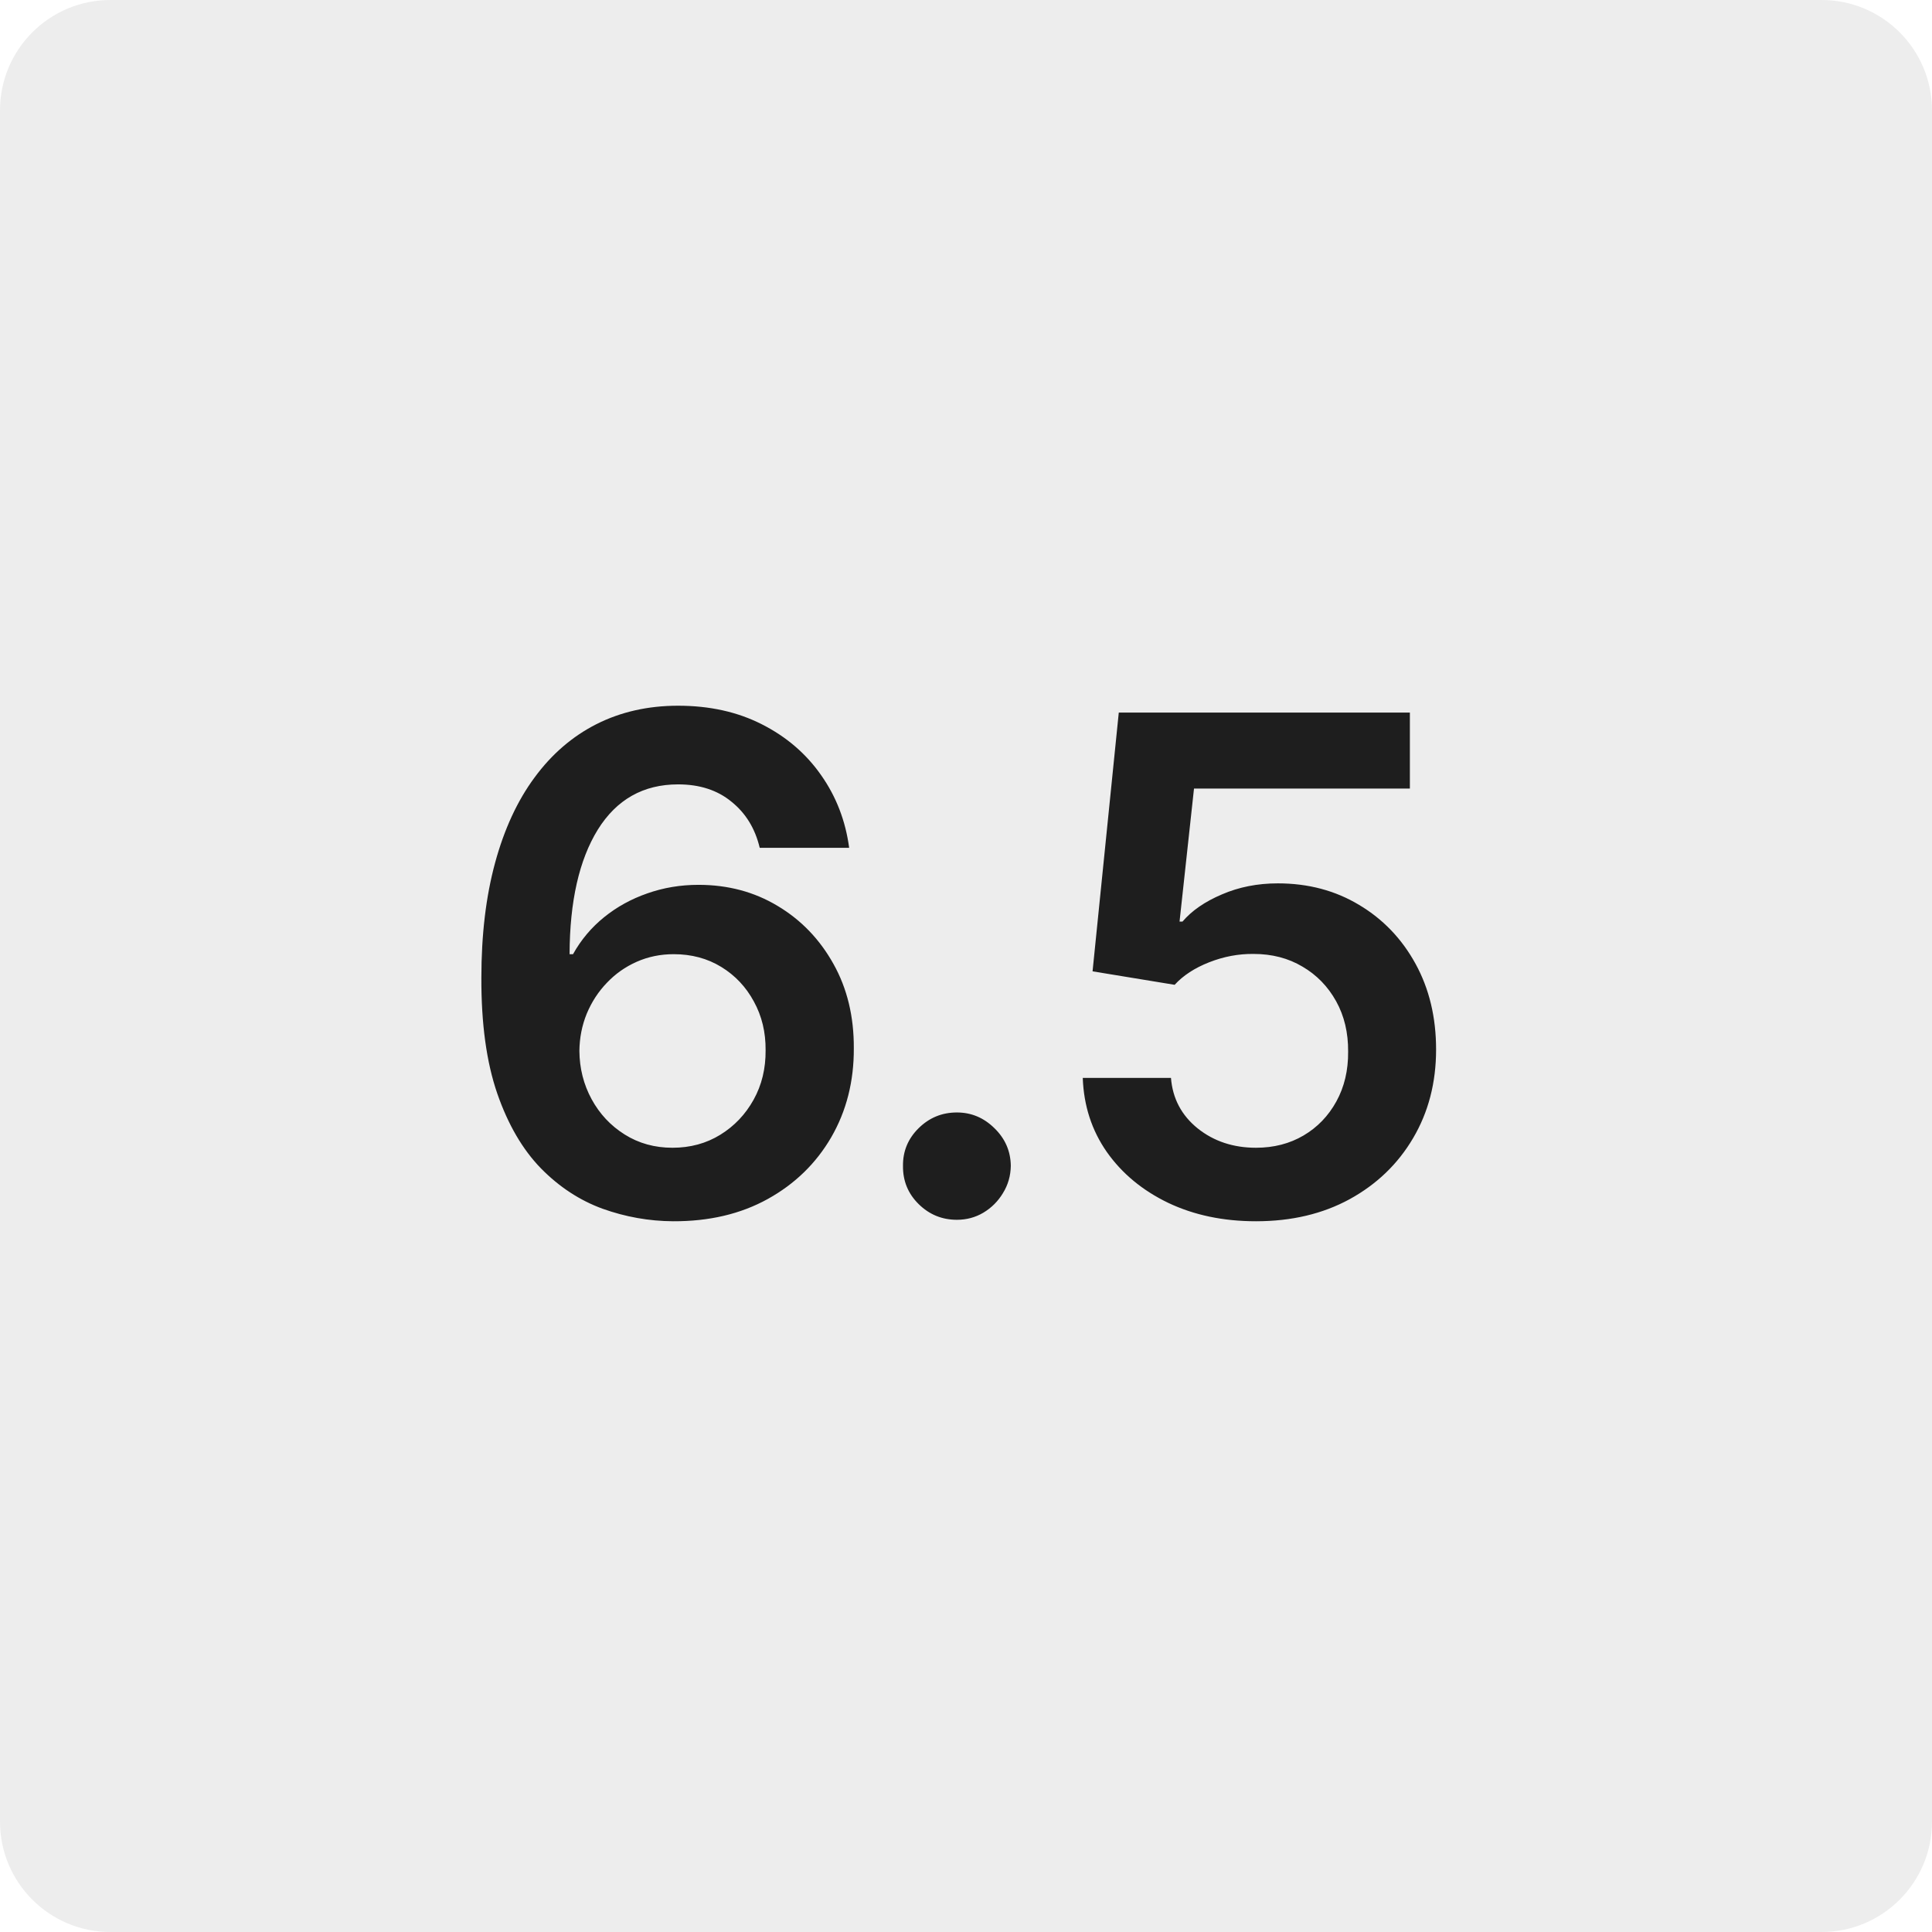
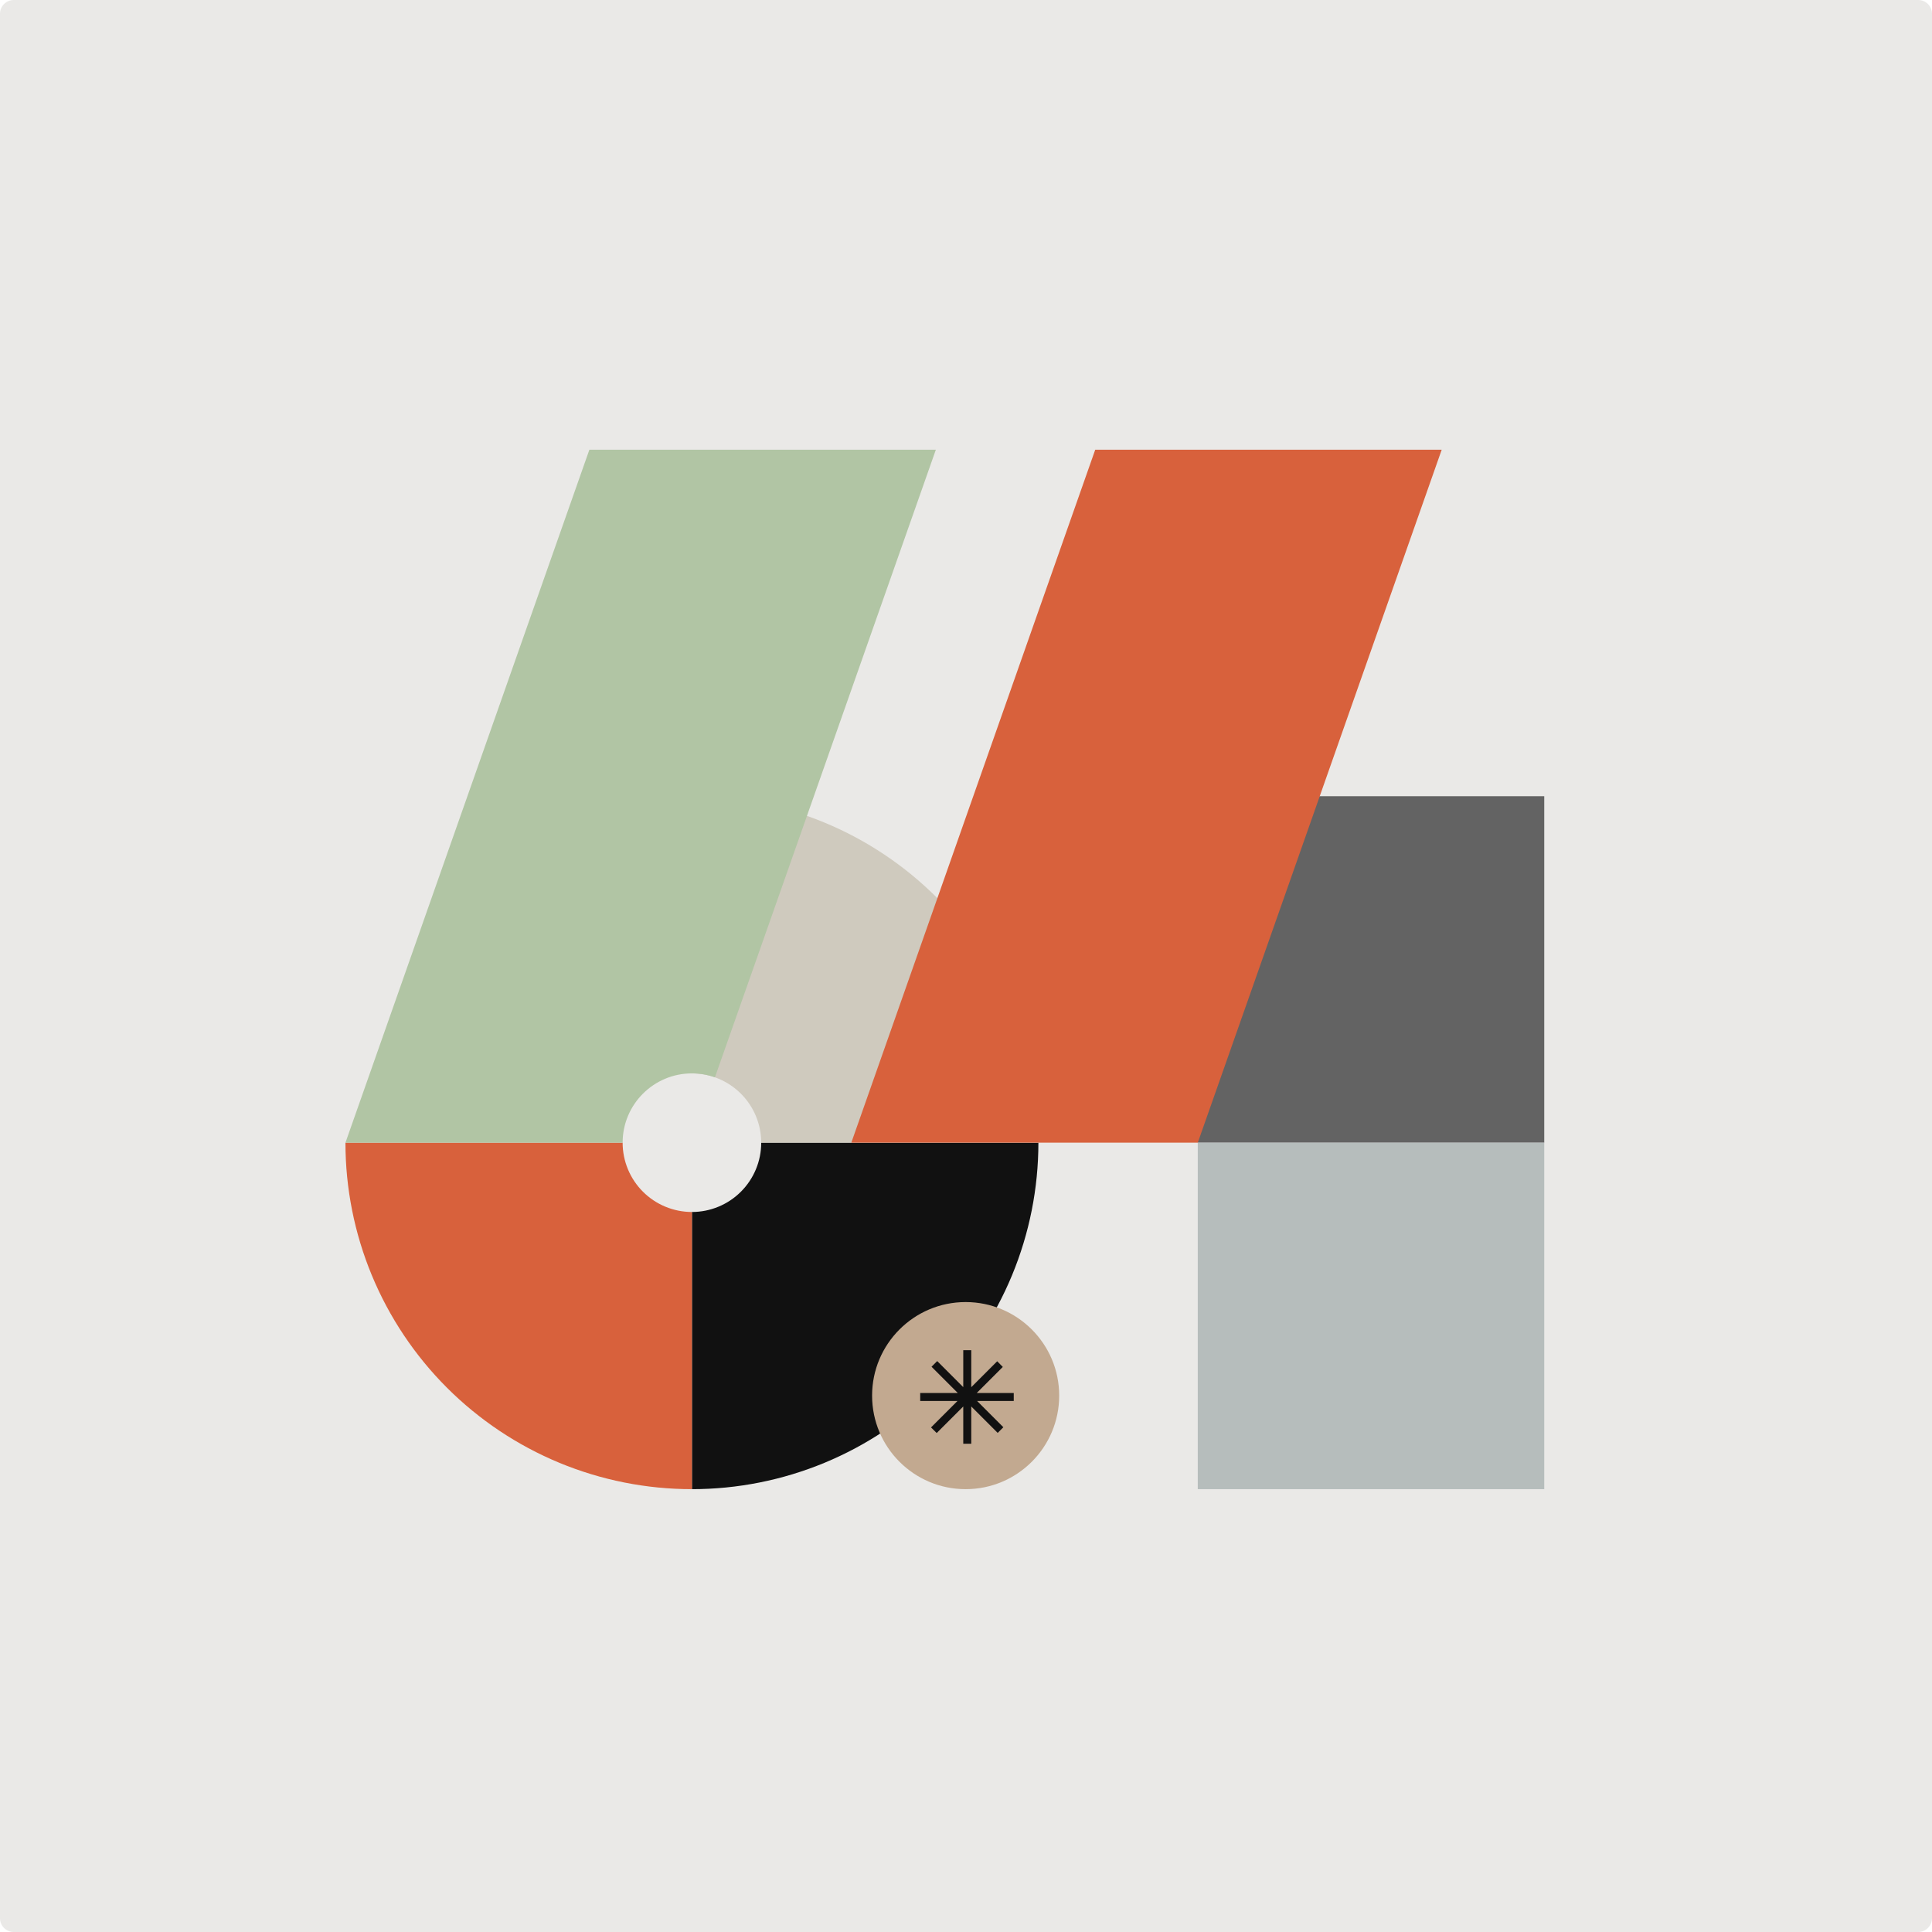
<svg xmlns="http://www.w3.org/2000/svg" width="280" height="280" viewBox="0 0 280 280" fill="none">
-   <path d="M0 16C0 7.163 7.163 0 16 0H264C272.837 0 280 7.163 280 16V264C280 272.837 272.837 280 264 280H16C7.163 280 0 272.837 0 264V16Z" fill="#EDEDED" />
-   <path d="M97.534 176.994C94.054 176.971 90.657 176.367 87.342 175.183C84.028 173.976 81.045 172.023 78.394 169.324C75.742 166.601 73.635 162.991 72.072 158.493C70.51 153.971 69.74 148.372 69.764 141.696C69.764 135.47 70.427 129.918 71.753 125.041C73.079 120.164 74.984 116.045 77.47 112.683C79.956 109.298 82.951 106.717 86.454 104.942C89.982 103.166 93.924 102.278 98.28 102.278C102.849 102.278 106.897 103.178 110.425 104.977C113.976 106.777 116.84 109.239 119.018 112.364C121.196 115.465 122.546 118.969 123.067 122.875H110.105C109.442 120.081 108.081 117.856 106.021 116.199C103.985 114.518 101.405 113.678 98.28 113.678C93.237 113.678 89.355 115.867 86.632 120.247C83.933 124.627 82.572 130.64 82.548 138.287H83.046C84.206 136.204 85.709 134.416 87.555 132.925C89.402 131.433 91.485 130.285 93.805 129.48C96.149 128.652 98.623 128.237 101.227 128.237C105.489 128.237 109.312 129.255 112.697 131.291C116.107 133.327 118.805 136.133 120.794 139.707C122.783 143.259 123.765 147.33 123.741 151.923C123.765 156.705 122.676 161.002 120.474 164.814C118.273 168.602 115.207 171.585 111.277 173.763C107.347 175.941 102.766 177.018 97.534 176.994ZM97.463 166.341C100.044 166.341 102.352 165.714 104.388 164.459C106.424 163.204 108.034 161.511 109.217 159.381C110.401 157.25 110.981 154.859 110.957 152.207C110.981 149.603 110.413 147.248 109.253 145.141C108.116 143.034 106.542 141.365 104.53 140.134C102.518 138.902 100.221 138.287 97.641 138.287C95.723 138.287 93.936 138.654 92.278 139.388C90.621 140.122 89.177 141.14 87.946 142.442C86.715 143.72 85.744 145.212 85.034 146.916C84.347 148.597 83.992 150.396 83.969 152.314C83.992 154.847 84.584 157.179 85.744 159.31C86.904 161.44 88.502 163.145 90.538 164.423C92.574 165.702 94.883 166.341 97.463 166.341ZM138.68 176.781C136.526 176.781 134.679 176.024 133.141 174.509C131.602 172.993 130.844 171.147 130.868 168.969C130.844 166.838 131.602 165.015 133.141 163.5C134.679 161.985 136.526 161.227 138.68 161.227C140.764 161.227 142.575 161.985 144.114 163.5C145.676 165.015 146.469 166.838 146.493 168.969C146.469 170.413 146.09 171.727 145.357 172.911C144.646 174.094 143.699 175.041 142.516 175.751C141.356 176.438 140.077 176.781 138.68 176.781ZM182.028 176.994C177.294 176.994 173.056 176.107 169.315 174.331C165.575 172.532 162.604 170.07 160.402 166.945C158.224 163.82 157.064 160.245 156.922 156.22H169.706C169.943 159.203 171.233 161.642 173.577 163.536C175.92 165.406 178.738 166.341 182.028 166.341C184.609 166.341 186.905 165.749 188.918 164.565C190.93 163.382 192.516 161.736 193.676 159.629C194.836 157.522 195.404 155.119 195.381 152.42C195.404 149.674 194.824 147.236 193.641 145.105C192.457 142.974 190.835 141.305 188.776 140.098C186.716 138.867 184.348 138.251 181.673 138.251C179.495 138.228 177.353 138.63 175.246 139.459C173.139 140.287 171.47 141.376 170.239 142.726L158.342 140.773L162.142 103.273H204.33V114.281H173.044L170.949 133.564H171.375C172.724 131.978 174.63 130.664 177.092 129.622C179.554 128.557 182.253 128.024 185.189 128.024C189.592 128.024 193.522 129.066 196.979 131.149C200.435 133.209 203.158 136.05 205.146 139.672C207.135 143.294 208.129 147.437 208.129 152.101C208.129 156.907 207.017 161.192 204.791 164.956C202.589 168.696 199.524 171.644 195.594 173.798C191.688 175.929 187.166 176.994 182.028 176.994Z" fill="#1E1E1E" />
+   <rect width="280" height="280" rx="2" fill="#EAE9E7" />
+   <path d="M150.492 165.607C150.492 172.201 149.194 178.731 146.67 184.823C144.147 190.915 140.448 196.451 135.785 201.114C131.122 205.776 125.587 209.475 119.495 211.999C113.402 214.522 106.873 215.821 100.279 215.821L100.279 175.65C101.598 175.65 102.903 175.39 104.122 174.885C105.34 174.381 106.447 173.641 107.38 172.708C108.313 171.776 109.052 170.669 109.557 169.45C110.062 168.232 110.321 166.926 110.321 165.607H150.492Z" fill="#111111" />
+   <path d="M100.279 115.393C106.873 115.393 113.402 116.692 119.495 119.216C125.587 121.739 131.122 125.438 135.785 130.101C140.448 134.763 144.147 140.299 146.67 146.391C149.194 152.483 150.492 159.013 150.492 165.607L110.321 165.607C110.321 164.288 110.062 162.982 109.557 161.764C109.052 160.545 108.313 159.438 107.38 158.506C106.447 157.573 105.34 156.833 104.122 156.329C102.903 155.824 101.598 155.564 100.279 155.564V115.393Z" fill="#CFCABE" />
+   <path d="M100.279 215.821C93.684 215.821 87.155 214.522 81.063 211.999C74.971 209.475 69.435 205.776 64.772 201.114C60.109 196.451 56.411 190.915 53.887 184.823C51.364 178.731 50.065 172.201 50.065 165.607L90.236 165.607C90.236 166.926 90.496 168.232 91 169.45C91.505 170.669 92.245 171.776 93.177 172.708C94.11 173.641 95.217 174.381 96.436 174.885C97.654 175.39 98.96 175.65 100.279 175.65L100.279 215.821Z" fill="#D8613C" />
+   <path fill-rule="evenodd" clip-rule="evenodd" d="M135.629 65.18H85.415L50.065 165.607H90.236C90.236 165.607 90.236 165.607 90.236 165.607C90.236 160.061 94.732 155.564 100.279 155.564C101.448 155.564 102.571 155.764 103.614 156.131L135.629 65.18Z" fill="#B1C5A4" />
+   <rect x="173.59" y="115.393" width="50.214" height="50.214" fill="#636363" />
+   <rect x="173.59" y="165.608" width="50.214" height="50.214" fill="#B6BDBC" />
+   <path d="M158.727 65.18H208.941L173.591 165.607H123.377L158.727 65.18Z" fill="#D8613C" />
+   <ellipse cx="139.948" cy="202.263" rx="13.558" ry="13.558" fill="#C2A990" />
+   <path d="M140.762 195.678V201.043L144.521 197.284L145.333 198.105L141.556 201.883H146.92V203.041H141.61L145.415 206.846L144.594 207.667L140.762 203.835V209.236H139.603V203.835L135.753 207.685L134.932 206.873L138.764 203.041H133.363V201.883H138.809L135.005 198.078L135.826 197.257L139.603 201.034V195.678H140.762Z" fill="#111111" />
</svg>
